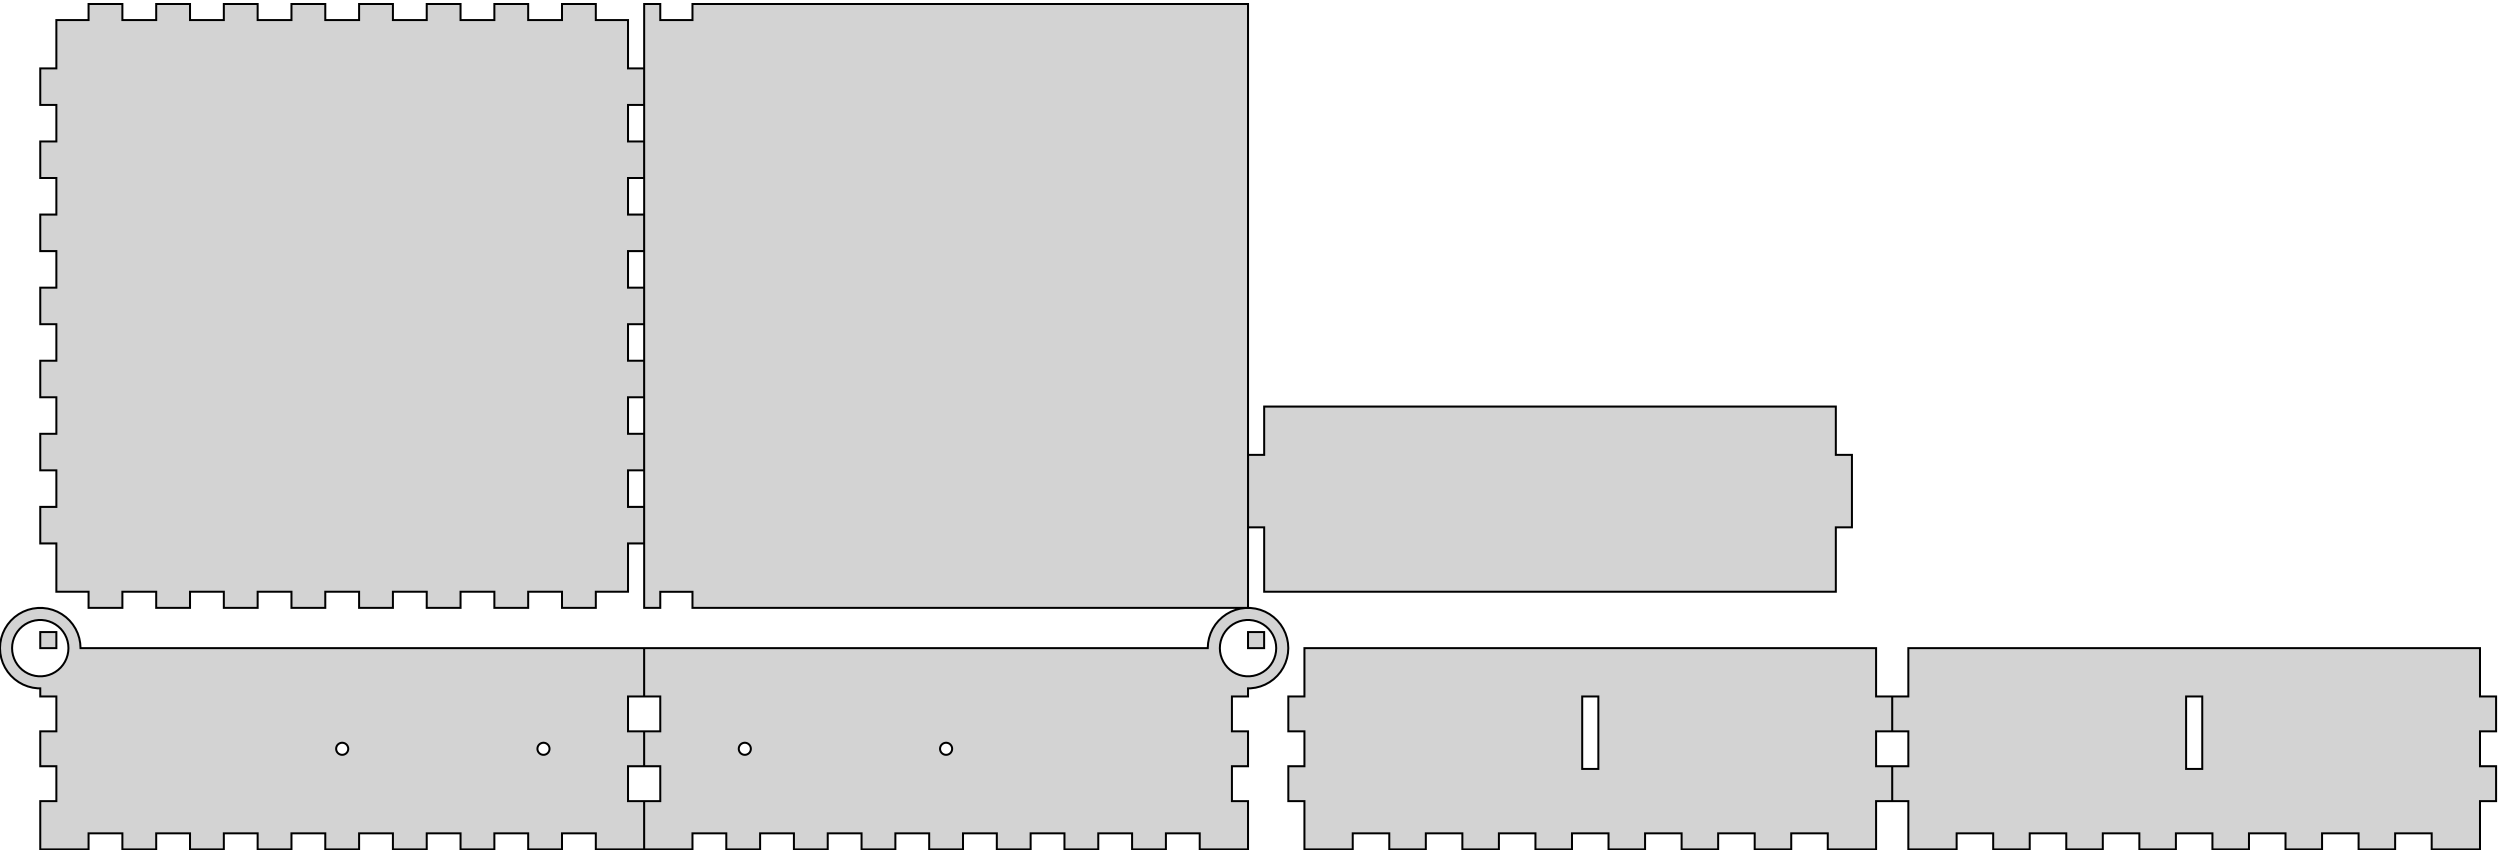
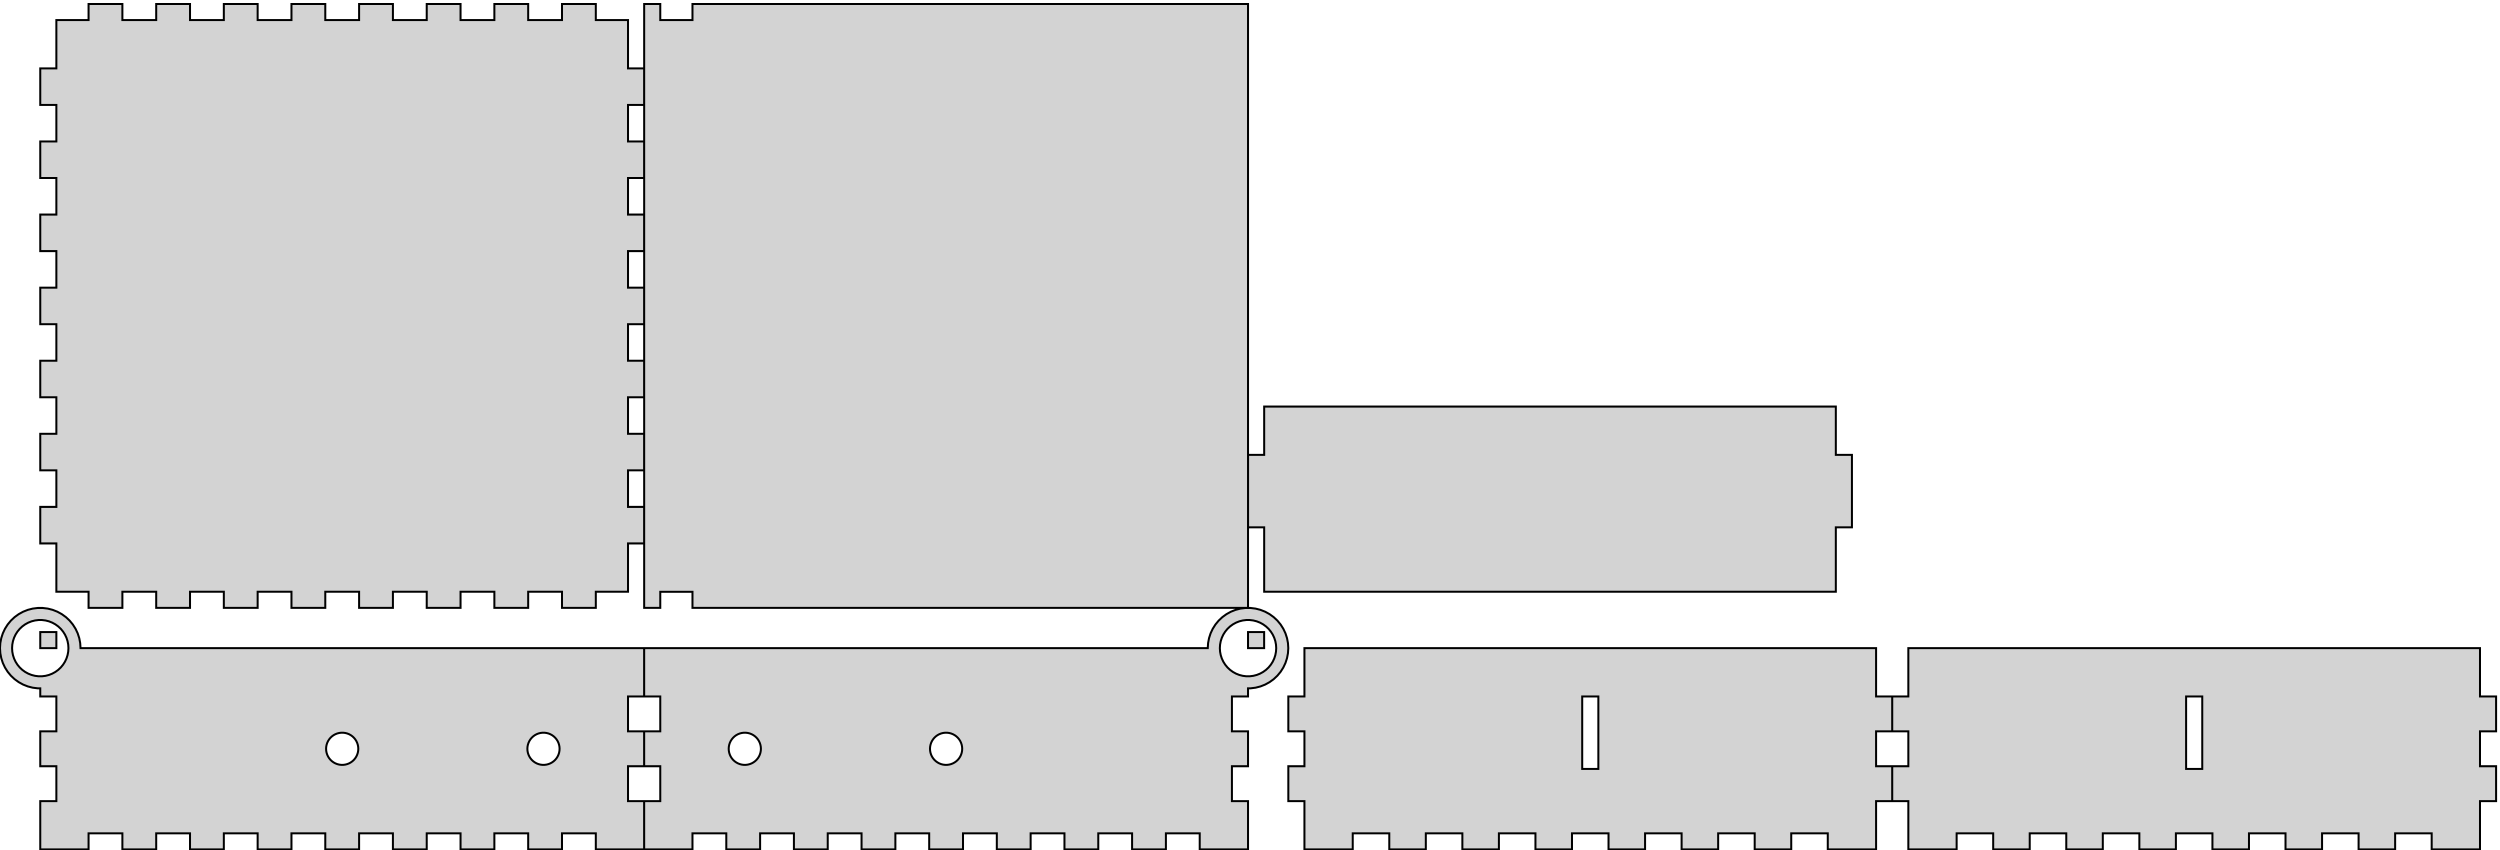
<svg xmlns="http://www.w3.org/2000/svg" width="621mm" height="211mm" viewBox="-10 -211 621 211" version="1.1">
-   <path d=" M 20.4,-64.01 L 28.8,-64.01 L 28.8,-60.01 L 37.2,-60.01 L 37.2,-64.01 L 45.6,-64.01  L 45.6,-60.01 L 54,-60.01 L 54,-64.01 L 62.4,-64.01 L 62.4,-60.01 L 70.8,-60.01  L 70.8,-64.01 L 79.2,-64.01 L 79.2,-60.01 L 87.6,-60.01 L 87.6,-64.01 L 96,-64.01  L 96,-60.01 L 104.4,-60.01 L 104.4,-64.01 L 112.8,-64.01 L 112.8,-60.01 L 121.2,-60.01  L 121.2,-64.01 L 129.6,-64.01 L 129.6,-60.01 L 138,-60.01 L 138,-64.01 L 146,-64.01  L 146,-76.01 L 150,-76.01 L 150,-85.087 L 146,-85.087 L 146,-94.164 L 150,-94.164  L 150,-103.241 L 146,-103.241 L 146,-112.318 L 150,-112.318 L 150,-121.395 L 146,-121.395  L 146,-130.472 L 150,-130.472 L 150,-139.548 L 146,-139.548 L 146,-148.625 L 150,-148.625  L 150,-157.702 L 146,-157.702 L 146,-166.779 L 150,-166.779 L 150,-175.856 L 146,-175.856  L 146,-184.933 L 150,-184.933 L 150,-194.01 L 146,-194.01 L 146,-206.01 L 138,-206.01  L 138,-210.01 L 129.6,-210.01 L 129.6,-206.01 L 121.2,-206.01 L 121.2,-210.01 L 112.8,-210.01  L 112.8,-206.01 L 104.4,-206.01 L 104.4,-210.01 L 96,-210.01 L 96,-206.01 L 87.6,-206.01  L 87.6,-210.01 L 79.2,-210.01 L 79.2,-206.01 L 70.8,-206.01 L 70.8,-210.01 L 62.4,-210.01  L 62.4,-206.01 L 54,-206.01 L 54,-210.01 L 45.6,-210.01 L 45.6,-206.01 L 37.2,-206.01  L 37.2,-210.01 L 28.8,-210.01 L 28.8,-206.01 L 20.4,-206.01 L 20.4,-210.01 L 12,-210.01  L 12,-206.01 L 4,-206.01 L 4,-194.01 L 0,-194.01 L 0,-184.933 L 4,-184.933  L 4,-175.856 L 0,-175.856 L 0,-166.779 L 4,-166.779 L 4,-157.702 L 0,-157.702  L 0,-148.625 L 4,-148.625 L 4,-139.548 L 0,-139.548 L 0,-130.472 L 4,-130.472  L 4,-121.395 L 0,-121.395 L 0,-112.318 L 4,-112.318 L 4,-103.241 L 0,-103.241  L 0,-94.164 L 4,-94.164 L 4,-85.087 L 0,-85.087 L 0,-76.01 L 4,-76.01  L 4,-64.01 L 12,-64.01 L 12,-60.01 L 20.4,-60.01 z M 154.01,-64 L 162.01,-64 L 162.01,-60.01 L 300.01,-60.01 L 300.01,-210.01 L 162.01,-210.01  L 162.01,-206.02 L 154.01,-206.02 L 154.01,-210.01 L 150.01,-210.01 L 150.01,-60.01 L 154.01,-60.01  z M 446.02,-80.01 L 450.02,-80.01 L 450.02,-98.01 L 446.02,-98.01 L 446.02,-110.01 L 304.02,-110.01  L 304.02,-98.01 L 300.02,-98.01 L 300.02,-80.01 L 304.02,-80.01 L 304.02,-64.01 L 446.02,-64.01  z M 162.01,-4 L 170.41,-4 L 170.41,-0 L 178.81,-0 L 178.81,-4 L 187.21,-4  L 187.21,-0 L 195.61,-0 L 195.61,-4 L 204.01,-4 L 204.01,-0 L 212.41,-0  L 212.41,-4 L 220.81,-4 L 220.81,-0 L 229.21,-0 L 229.21,-4 L 237.61,-4  L 237.61,-0 L 246.01,-0 L 246.01,-4 L 254.41,-4 L 254.41,-0 L 262.81,-0  L 262.81,-4 L 271.21,-4 L 271.21,-0 L 279.61,-0 L 279.61,-4 L 288.01,-4  L 288.01,-0 L 300.01,-0 L 300.01,-12 L 296.01,-12 L 296.01,-20.667 L 300.01,-20.667  L 300.01,-29.333 L 296.01,-29.333 L 296.01,-38 L 300.01,-38 L 300.01,-40.02 L 300.638,-40.02  L 301.884,-40.177 L 303.1,-40.489 L 304.268,-40.952 L 305.368,-41.557 L 306.384,-42.295 L 307.3,-43.154  L 308.1,-44.122 L 308.773,-45.182 L 309.308,-46.319 L 309.696,-47.513 L 309.931,-48.747 L 310.01,-50  L 309.931,-51.253 L 309.696,-52.487 L 309.308,-53.681 L 308.773,-54.818 L 308.1,-55.878 L 307.3,-56.846  L 306.384,-57.705 L 305.368,-58.443 L 304.268,-59.048 L 303.1,-59.511 L 301.884,-59.823 L 300.638,-59.98  L 299.382,-59.98 L 298.136,-59.823 L 296.92,-59.511 L 295.752,-59.048 L 294.652,-58.443 L 293.636,-57.705  L 292.72,-56.846 L 291.92,-55.878 L 291.247,-54.818 L 290.712,-53.681 L 290.324,-52.487 L 290.089,-51.253  L 290.01,-50 L 150.01,-50 L 150.01,-38 L 154.01,-38 L 154.01,-29.333 L 150.01,-29.333  L 150.01,-20.667 L 154.01,-20.667 L 154.01,-12 L 150.01,-12 L 150.01,-0 L 162.01,-0  z M 299.57,-43.014 L 298.698,-43.124 L 297.847,-43.343 L 297.03,-43.666 L 296.259,-44.09 L 295.548,-44.606  L 294.907,-45.208 L 294.347,-45.886 L 293.876,-46.628 L 293.502,-47.423 L 293.23,-48.259 L 293.065,-49.123  L 293.01,-50 L 293.065,-50.877 L 293.23,-51.741 L 293.502,-52.577 L 293.876,-53.372 L 294.347,-54.114  L 294.907,-54.792 L 295.548,-55.394 L 296.259,-55.91 L 297.03,-56.334 L 297.847,-56.657 L 298.698,-56.876  L 299.57,-56.986 L 300.45,-56.986 L 301.322,-56.876 L 302.173,-56.657 L 302.99,-56.334 L 303.761,-55.91  L 304.472,-55.394 L 305.113,-54.792 L 305.673,-54.114 L 306.144,-53.372 L 306.518,-52.577 L 306.79,-51.741  L 306.955,-50.877 L 307.01,-50 L 306.955,-49.123 L 306.79,-48.259 L 306.518,-47.423 L 306.144,-46.628  L 305.673,-45.886 L 305.113,-45.208 L 304.472,-44.606 L 303.761,-44.09 L 302.99,-43.666 L 302.173,-43.343  L 301.322,-43.124 L 300.45,-43.014 z M 304.01,-54 L 300.01,-54 L 300.01,-50 L 304.01,-50 z M 174.916,-23.503 L 174.729,-23.527 L 174.546,-23.573 L 174.371,-23.643 L 174.206,-23.733 L 174.054,-23.844  L 173.917,-23.973 L 173.796,-24.118 L 173.696,-24.277 L 173.615,-24.448 L 173.557,-24.627 L 173.522,-24.812  L 173.51,-25 L 173.522,-25.188 L 173.557,-25.373 L 173.615,-25.552 L 173.696,-25.723 L 173.796,-25.882  L 173.917,-26.027 L 174.054,-26.156 L 174.206,-26.267 L 174.371,-26.357 L 174.546,-26.427 L 174.729,-26.473  L 174.916,-26.497 L 175.104,-26.497 L 175.291,-26.473 L 175.474,-26.427 L 175.649,-26.357 L 175.814,-26.267  L 175.966,-26.156 L 176.103,-26.027 L 176.224,-25.882 L 176.324,-25.723 L 176.405,-25.552 L 176.463,-25.373  L 176.498,-25.188 L 176.51,-25 L 176.498,-24.812 L 176.463,-24.627 L 176.405,-24.448 L 176.324,-24.277  L 176.224,-24.118 L 176.103,-23.973 L 175.966,-23.844 L 175.814,-23.733 L 175.649,-23.643 L 175.474,-23.573  L 175.291,-23.527 L 175.104,-23.503 z M 224.916,-23.503 L 224.729,-23.527 L 224.546,-23.573 L 224.371,-23.643 L 224.206,-23.733 L 224.054,-23.844  L 223.917,-23.973 L 223.796,-24.118 L 223.696,-24.277 L 223.615,-24.448 L 223.557,-24.627 L 223.522,-24.812  L 223.51,-25 L 223.522,-25.188 L 223.557,-25.373 L 223.615,-25.552 L 223.696,-25.723 L 223.796,-25.882  L 223.917,-26.027 L 224.054,-26.156 L 224.206,-26.267 L 224.371,-26.357 L 224.546,-26.427 L 224.729,-26.473  L 224.916,-26.497 L 225.104,-26.497 L 225.291,-26.473 L 225.474,-26.427 L 225.649,-26.357 L 225.814,-26.267  L 225.966,-26.156 L 226.103,-26.027 L 226.224,-25.882 L 226.324,-25.723 L 226.405,-25.552 L 226.463,-25.373  L 226.498,-25.188 L 226.51,-25 L 226.498,-24.812 L 226.463,-24.627 L 226.405,-24.448 L 226.324,-24.277  L 226.224,-24.118 L 226.103,-23.973 L 225.966,-23.844 L 225.814,-23.733 L 225.649,-23.643 L 225.474,-23.573  L 225.291,-23.527 L 225.104,-23.503 z M 12,-4 L 20.4,-4 L 20.4,-0 L 28.8,-0 L 28.8,-4 L 37.2,-4  L 37.2,-0 L 45.6,-0 L 45.6,-4 L 54,-4 L 54,-0 L 62.4,-0  L 62.4,-4 L 70.8,-4 L 70.8,-0 L 79.2,-0 L 79.2,-4 L 87.6,-4  L 87.6,-0 L 96,-0 L 96,-4 L 104.4,-4 L 104.4,-0 L 112.8,-0  L 112.8,-4 L 121.2,-4 L 121.2,-0 L 129.6,-0 L 129.6,-4 L 138,-4  L 138,-0 L 150,-0 L 150,-12 L 146,-12 L 146,-20.667 L 150,-20.667  L 150,-29.333 L 146,-29.333 L 146,-38 L 150,-38 L 150,-50 L 10,-50  L 9.921,-51.253 L 9.686,-52.487 L 9.298,-53.681 L 8.763,-54.818 L 8.09,-55.878 L 7.29,-56.846  L 6.374,-57.705 L 5.358,-58.443 L 4.258,-59.048 L 3.09,-59.511 L 1.874,-59.823 L 0.628,-59.98  L -0.628,-59.98 L -1.874,-59.823 L -3.09,-59.511 L -4.258,-59.048 L -5.358,-58.443 L -6.374,-57.705  L -7.29,-56.846 L -8.09,-55.878 L -8.763,-54.818 L -9.298,-53.681 L -9.686,-52.487 L -9.921,-51.253  L -10,-50 L -9.921,-48.747 L -9.686,-47.513 L -9.298,-46.319 L -8.763,-45.182 L -8.09,-44.122  L -7.29,-43.154 L -6.374,-42.295 L -5.358,-41.557 L -4.258,-40.952 L -3.09,-40.489 L -1.874,-40.177  L -0.628,-40.02 L 0,-40.02 L 0,-38 L 4,-38 L 4,-29.333 L 0,-29.333  L 0,-20.667 L 4,-20.667 L 4,-12 L 0,-12 L 0,-0 L 12,-0  z M -0.44,-43.014 L -1.312,-43.124 L -2.163,-43.343 L -2.98,-43.666 L -3.751,-44.09 L -4.462,-44.606  L -5.103,-45.208 L -5.663,-45.886 L -6.134,-46.628 L -6.508,-47.423 L -6.78,-48.259 L -6.945,-49.123  L -7,-50 L -6.945,-50.877 L -6.78,-51.741 L -6.508,-52.577 L -6.134,-53.372 L -5.663,-54.114  L -5.103,-54.792 L -4.462,-55.394 L -3.751,-55.91 L -2.98,-56.334 L -2.163,-56.657 L -1.312,-56.876  L -0.44,-56.986 L 0.44,-56.986 L 1.312,-56.876 L 2.163,-56.657 L 2.98,-56.334 L 3.751,-55.91  L 4.462,-55.394 L 5.103,-54.792 L 5.663,-54.114 L 6.134,-53.372 L 6.508,-52.577 L 6.78,-51.741  L 6.945,-50.877 L 7,-50 L 6.945,-49.123 L 6.78,-48.259 L 6.508,-47.423 L 6.134,-46.628  L 5.663,-45.886 L 5.103,-45.208 L 4.462,-44.606 L 3.751,-44.09 L 2.98,-43.666 L 2.163,-43.343  L 1.312,-43.124 L 0.44,-43.014 z M 4,-54 L 0,-54 L 0,-50 L 4,-50 z M 74.906,-23.503 L 74.719,-23.527 L 74.537,-23.573 L 74.361,-23.643 L 74.196,-23.733 L 74.044,-23.844  L 73.906,-23.973 L 73.787,-24.118 L 73.686,-24.277 L 73.605,-24.448 L 73.547,-24.627 L 73.512,-24.812  L 73.5,-25 L 73.512,-25.188 L 73.547,-25.373 L 73.605,-25.552 L 73.686,-25.723 L 73.787,-25.882  L 73.906,-26.027 L 74.044,-26.156 L 74.196,-26.267 L 74.361,-26.357 L 74.537,-26.427 L 74.719,-26.473  L 74.906,-26.497 L 75.094,-26.497 L 75.281,-26.473 L 75.463,-26.427 L 75.639,-26.357 L 75.804,-26.267  L 75.956,-26.156 L 76.093,-26.027 L 76.213,-25.882 L 76.314,-25.723 L 76.395,-25.552 L 76.453,-25.373  L 76.488,-25.188 L 76.5,-25 L 76.488,-24.812 L 76.453,-24.627 L 76.395,-24.448 L 76.314,-24.277  L 76.213,-24.118 L 76.093,-23.973 L 75.956,-23.844 L 75.804,-23.733 L 75.639,-23.643 L 75.463,-23.573  L 75.281,-23.527 L 75.094,-23.503 z M 124.906,-23.503 L 124.719,-23.527 L 124.536,-23.573 L 124.361,-23.643 L 124.196,-23.733 L 124.044,-23.844  L 123.907,-23.973 L 123.786,-24.118 L 123.686,-24.277 L 123.605,-24.448 L 123.547,-24.627 L 123.512,-24.812  L 123.5,-25 L 123.512,-25.188 L 123.547,-25.373 L 123.605,-25.552 L 123.686,-25.723 L 123.786,-25.882  L 123.907,-26.027 L 124.044,-26.156 L 124.196,-26.267 L 124.361,-26.357 L 124.536,-26.427 L 124.719,-26.473  L 124.906,-26.497 L 125.094,-26.497 L 125.281,-26.473 L 125.464,-26.427 L 125.639,-26.357 L 125.804,-26.267  L 125.956,-26.156 L 126.093,-26.027 L 126.214,-25.882 L 126.314,-25.723 L 126.395,-25.552 L 126.453,-25.373  L 126.488,-25.188 L 126.5,-25 L 126.488,-24.812 L 126.453,-24.627 L 126.395,-24.448 L 126.314,-24.277  L 126.214,-24.118 L 126.093,-23.973 L 125.956,-23.844 L 125.804,-23.733 L 125.639,-23.643 L 125.464,-23.573  L 125.281,-23.527 L 125.094,-23.503 z M 326.02,-4 L 335.097,-4 L 335.097,-0 L 344.174,-0 L 344.174,-4 L 353.251,-4  L 353.251,-0 L 362.328,-0 L 362.328,-4 L 371.405,-4 L 371.405,-0 L 380.482,-0  L 380.482,-4 L 389.558,-4 L 389.558,-0 L 398.635,-0 L 398.635,-4 L 407.712,-4  L 407.712,-0 L 416.789,-0 L 416.789,-4 L 425.866,-4 L 425.866,-0 L 434.943,-0  L 434.943,-4 L 444.02,-4 L 444.02,-0 L 456.02,-0 L 456.02,-12 L 460.02,-12  L 460.02,-20.667 L 456.02,-20.667 L 456.02,-29.333 L 460.02,-29.333 L 460.02,-38 L 456.02,-38  L 456.02,-50 L 314.02,-50 L 314.02,-38 L 310.02,-38 L 310.02,-29.333 L 314.02,-29.333  L 314.02,-20.667 L 310.02,-20.667 L 310.02,-12 L 314.02,-12 L 314.02,-0 L 326.02,-0  z M 383.02,-20 L 383.02,-38 L 387.03,-38 L 387.03,-20 z M 476.03,-4 L 485.107,-4 L 485.107,-0 L 494.184,-0 L 494.184,-4 L 503.261,-4  L 503.261,-0 L 512.338,-0 L 512.338,-4 L 521.415,-4 L 521.415,-0 L 530.492,-0  L 530.492,-4 L 539.568,-4 L 539.568,-0 L 548.645,-0 L 548.645,-4 L 557.722,-4  L 557.722,-0 L 566.799,-0 L 566.799,-4 L 575.876,-4 L 575.876,-0 L 584.953,-0  L 584.953,-4 L 594.03,-4 L 594.03,-0 L 606.03,-0 L 606.03,-12 L 610.03,-12  L 610.03,-20.667 L 606.03,-20.667 L 606.03,-29.333 L 610.03,-29.333 L 610.03,-38 L 606.03,-38  L 606.03,-50 L 464.03,-50 L 464.03,-38 L 460.03,-38 L 460.03,-29.333 L 464.03,-29.333  L 464.03,-20.667 L 460.03,-20.667 L 460.03,-12 L 464.03,-12 L 464.03,-0 L 476.03,-0  z M 533.03,-20 L 533.03,-38 L 537.04,-38 L 537.04,-20 z " stroke="black" fill="lightgray" stroke-width="0.5" />
+   <path d=" M 20.4,-64.01 L 28.8,-64.01 L 28.8,-60.01 L 37.2,-60.01 L 37.2,-64.01 L 45.6,-64.01  L 45.6,-60.01 L 54,-60.01 L 54,-64.01 L 62.4,-64.01 L 62.4,-60.01 L 70.8,-60.01  L 70.8,-64.01 L 79.2,-64.01 L 79.2,-60.01 L 87.6,-60.01 L 87.6,-64.01 L 96,-64.01  L 96,-60.01 L 104.4,-60.01 L 104.4,-64.01 L 112.8,-64.01 L 112.8,-60.01 L 121.2,-60.01  L 121.2,-64.01 L 129.6,-64.01 L 129.6,-60.01 L 138,-60.01 L 138,-64.01 L 146,-64.01  L 146,-76.01 L 150,-76.01 L 150,-85.087 L 146,-85.087 L 146,-94.164 L 150,-94.164  L 150,-103.241 L 146,-103.241 L 146,-112.318 L 150,-112.318 L 150,-121.395 L 146,-121.395  L 146,-130.472 L 150,-130.472 L 150,-139.548 L 146,-139.548 L 146,-148.625 L 150,-148.625  L 150,-157.702 L 146,-157.702 L 146,-166.779 L 150,-166.779 L 150,-175.856 L 146,-175.856  L 146,-184.933 L 150,-184.933 L 150,-194.01 L 146,-194.01 L 146,-206.01 L 138,-206.01  L 138,-210.01 L 129.6,-210.01 L 129.6,-206.01 L 121.2,-206.01 L 121.2,-210.01 L 112.8,-210.01  L 112.8,-206.01 L 104.4,-206.01 L 104.4,-210.01 L 96,-210.01 L 96,-206.01 L 87.6,-206.01  L 87.6,-210.01 L 79.2,-210.01 L 79.2,-206.01 L 70.8,-206.01 L 70.8,-210.01 L 62.4,-210.01  L 62.4,-206.01 L 54,-206.01 L 54,-210.01 L 45.6,-210.01 L 45.6,-206.01 L 37.2,-206.01  L 37.2,-210.01 L 28.8,-210.01 L 28.8,-206.01 L 20.4,-206.01 L 20.4,-210.01 L 12,-210.01  L 12,-206.01 L 4,-206.01 L 4,-194.01 L 0,-194.01 L 0,-184.933 L 4,-184.933  L 4,-175.856 L 0,-175.856 L 0,-166.779 L 4,-166.779 L 4,-157.702 L 0,-157.702  L 0,-148.625 L 4,-148.625 L 4,-139.548 L 0,-139.548 L 0,-130.472 L 4,-130.472  L 4,-121.395 L 0,-121.395 L 0,-112.318 L 4,-112.318 L 4,-103.241 L 0,-103.241  L 0,-94.164 L 4,-94.164 L 4,-85.087 L 0,-85.087 L 0,-76.01 L 4,-76.01  L 4,-64.01 L 12,-64.01 L 12,-60.01 L 20.4,-60.01 z M 154.01,-64 L 162.01,-64 L 162.01,-60.01 L 300.01,-60.01 L 300.01,-210.01 L 162.01,-210.01  L 162.01,-206.02 L 154.01,-206.02 L 154.01,-210.01 L 150.01,-210.01 L 150.01,-60.01 L 154.01,-60.01  z M 446.02,-80.01 L 450.02,-80.01 L 450.02,-98.01 L 446.02,-98.01 L 446.02,-110.01 L 304.02,-110.01  L 304.02,-98.01 L 300.02,-98.01 L 300.02,-80.01 L 304.02,-80.01 L 304.02,-64.01 L 446.02,-64.01  z M 162.01,-4 L 170.41,-4 L 170.41,-0 L 178.81,-0 L 178.81,-4 L 187.21,-4  L 187.21,-0 L 195.61,-0 L 195.61,-4 L 204.01,-4 L 204.01,-0 L 212.41,-0  L 212.41,-4 L 220.81,-4 L 220.81,-0 L 229.21,-0 L 229.21,-4 L 237.61,-4  L 237.61,-0 L 246.01,-0 L 246.01,-4 L 254.41,-4 L 254.41,-0 L 262.81,-0  L 262.81,-4 L 271.21,-4 L 271.21,-0 L 279.61,-0 L 279.61,-4 L 288.01,-4  L 288.01,-0 L 300.01,-0 L 300.01,-12 L 296.01,-12 L 296.01,-20.667 L 300.01,-20.667  L 300.01,-29.333 L 296.01,-29.333 L 296.01,-38 L 300.01,-38 L 300.01,-40.02 L 300.638,-40.02  L 301.884,-40.177 L 303.1,-40.489 L 304.268,-40.952 L 305.368,-41.557 L 306.384,-42.295 L 307.3,-43.154  L 308.1,-44.122 L 308.773,-45.182 L 309.308,-46.319 L 309.696,-47.513 L 309.931,-48.747 L 310.01,-50  L 309.931,-51.253 L 309.696,-52.487 L 309.308,-53.681 L 308.773,-54.818 L 308.1,-55.878 L 307.3,-56.846  L 306.384,-57.705 L 305.368,-58.443 L 304.268,-59.048 L 303.1,-59.511 L 301.884,-59.823 L 300.638,-59.98  L 299.382,-59.98 L 298.136,-59.823 L 296.92,-59.511 L 295.752,-59.048 L 294.652,-58.443 L 293.636,-57.705  L 292.72,-56.846 L 291.92,-55.878 L 291.247,-54.818 L 290.712,-53.681 L 290.324,-52.487 L 290.089,-51.253  L 290.01,-50 L 150.01,-50 L 150.01,-38 L 154.01,-38 L 154.01,-29.333 L 150.01,-29.333  L 150.01,-20.667 L 154.01,-20.667 L 154.01,-12 L 150.01,-12 L 150.01,-0 L 162.01,-0  z M 299.57,-43.014 L 298.698,-43.124 L 297.847,-43.343 L 297.03,-43.666 L 296.259,-44.09 L 295.548,-44.606  L 294.907,-45.208 L 294.347,-45.886 L 293.876,-46.628 L 293.502,-47.423 L 293.23,-48.259 L 293.065,-49.123  L 293.01,-50 L 293.065,-50.877 L 293.23,-51.741 L 293.502,-52.577 L 293.876,-53.372 L 294.347,-54.114  L 294.907,-54.792 L 295.548,-55.394 L 296.259,-55.91 L 297.03,-56.334 L 297.847,-56.657 L 298.698,-56.876  L 299.57,-56.986 L 300.45,-56.986 L 301.322,-56.876 L 302.173,-56.657 L 302.99,-56.334 L 303.761,-55.91  L 304.472,-55.394 L 305.113,-54.792 L 305.673,-54.114 L 306.144,-53.372 L 306.518,-52.577 L 306.79,-51.741  L 306.955,-50.877 L 307.01,-50 L 306.955,-49.123 L 306.79,-48.259 L 306.518,-47.423 L 306.144,-46.628  L 305.673,-45.886 L 305.113,-45.208 L 304.472,-44.606 L 303.761,-44.09 L 302.99,-43.666 L 302.173,-43.343  L 301.322,-43.124 L 300.45,-43.014 z M 304.01,-54 L 300.01,-54 L 300.01,-50 L 304.01,-50 z M 174.759,-21.008 L 174.26,-21.071 L 173.774,-21.196 L 173.307,-21.381 L 172.867,-21.623 L 172.46,-21.918  L 172.094,-22.262 L 171.774,-22.649 L 171.505,-23.073 L 171.291,-23.527 L 171.136,-24.005 L 171.042,-24.499  L 171.01,-25 L 171.042,-25.501 L 171.136,-25.995 L 171.291,-26.473 L 171.505,-26.927 L 171.774,-27.351  L 172.094,-27.738 L 172.46,-28.082 L 172.867,-28.377 L 173.307,-28.619 L 173.774,-28.804 L 174.26,-28.929  L 174.759,-28.992 L 175.261,-28.992 L 175.76,-28.929 L 176.246,-28.804 L 176.713,-28.619 L 177.153,-28.377  L 177.56,-28.082 L 177.926,-27.738 L 178.246,-27.351 L 178.515,-26.927 L 178.729,-26.473 L 178.884,-25.995  L 178.978,-25.501 L 179.01,-25 L 178.978,-24.499 L 178.884,-24.005 L 178.729,-23.527 L 178.515,-23.073  L 178.246,-22.649 L 177.926,-22.262 L 177.56,-21.918 L 177.153,-21.623 L 176.713,-21.381 L 176.246,-21.196  L 175.76,-21.071 L 175.261,-21.008 z M 224.759,-21.008 L 224.26,-21.071 L 223.774,-21.196 L 223.307,-21.381 L 222.867,-21.623 L 222.46,-21.918  L 222.094,-22.262 L 221.774,-22.649 L 221.505,-23.073 L 221.291,-23.527 L 221.136,-24.005 L 221.042,-24.499  L 221.01,-25 L 221.042,-25.501 L 221.136,-25.995 L 221.291,-26.473 L 221.505,-26.927 L 221.774,-27.351  L 222.094,-27.738 L 222.46,-28.082 L 222.867,-28.377 L 223.307,-28.619 L 223.774,-28.804 L 224.26,-28.929  L 224.759,-28.992 L 225.261,-28.992 L 225.76,-28.929 L 226.246,-28.804 L 226.713,-28.619 L 227.153,-28.377  L 227.56,-28.082 L 227.926,-27.738 L 228.246,-27.351 L 228.515,-26.927 L 228.729,-26.473 L 228.884,-25.995  L 228.978,-25.501 L 229.01,-25 L 228.978,-24.499 L 228.884,-24.005 L 228.729,-23.527 L 228.515,-23.073  L 228.246,-22.649 L 227.926,-22.262 L 227.56,-21.918 L 227.153,-21.623 L 226.713,-21.381 L 226.246,-21.196  L 225.76,-21.071 L 225.261,-21.008 z M 12,-4 L 20.4,-4 L 20.4,-0 L 28.8,-0 L 28.8,-4 L 37.2,-4  L 37.2,-0 L 45.6,-0 L 45.6,-4 L 54,-4 L 54,-0 L 62.4,-0  L 62.4,-4 L 70.8,-4 L 70.8,-0 L 79.2,-0 L 79.2,-4 L 87.6,-4  L 87.6,-0 L 96,-0 L 96,-4 L 104.4,-4 L 104.4,-0 L 112.8,-0  L 112.8,-4 L 121.2,-4 L 121.2,-0 L 129.6,-0 L 129.6,-4 L 138,-4  L 138,-0 L 150,-0 L 150,-12 L 146,-12 L 146,-20.667 L 150,-20.667  L 150,-29.333 L 146,-29.333 L 146,-38 L 150,-38 L 150,-50 L 10,-50  L 9.921,-51.253 L 9.686,-52.487 L 9.298,-53.681 L 8.763,-54.818 L 8.09,-55.878 L 7.29,-56.846  L 6.374,-57.705 L 5.358,-58.443 L 4.258,-59.048 L 3.09,-59.511 L 1.874,-59.823 L 0.628,-59.98  L -0.628,-59.98 L -1.874,-59.823 L -3.09,-59.511 L -4.258,-59.048 L -5.358,-58.443 L -6.374,-57.705  L -7.29,-56.846 L -8.09,-55.878 L -8.763,-54.818 L -9.298,-53.681 L -9.686,-52.487 L -9.921,-51.253  L -10,-50 L -9.921,-48.747 L -9.686,-47.513 L -9.298,-46.319 L -8.763,-45.182 L -8.09,-44.122  L -7.29,-43.154 L -6.374,-42.295 L -5.358,-41.557 L -4.258,-40.952 L -3.09,-40.489 L -1.874,-40.177  L -0.628,-40.02 L 0,-40.02 L 0,-38 L 4,-38 L 4,-29.333 L 0,-29.333  L 0,-20.667 L 4,-20.667 L 4,-12 L 0,-12 L 0,-0 L 12,-0  z M -0.44,-43.014 L -1.312,-43.124 L -2.163,-43.343 L -2.98,-43.666 L -3.751,-44.09 L -4.462,-44.606  L -5.103,-45.208 L -5.663,-45.886 L -6.134,-46.628 L -6.508,-47.423 L -6.78,-48.259 L -6.945,-49.123  L -7,-50 L -6.945,-50.877 L -6.78,-51.741 L -6.508,-52.577 L -6.134,-53.372 L -5.663,-54.114  L -5.103,-54.792 L -4.462,-55.394 L -3.751,-55.91 L -2.98,-56.334 L -2.163,-56.657 L -1.312,-56.876  L -0.44,-56.986 L 0.44,-56.986 L 1.312,-56.876 L 2.163,-56.657 L 2.98,-56.334 L 3.751,-55.91  L 4.462,-55.394 L 5.103,-54.792 L 5.663,-54.114 L 6.134,-53.372 L 6.508,-52.577 L 6.78,-51.741  L 6.945,-50.877 L 7,-50 L 6.945,-49.123 L 6.78,-48.259 L 6.508,-47.423 L 6.134,-46.628  L 5.663,-45.886 L 5.103,-45.208 L 4.462,-44.606 L 3.751,-44.09 L 2.98,-43.666 L 2.163,-43.343  L 1.312,-43.124 L 0.44,-43.014 z M 4,-54 L 0,-54 L 0,-50 L 4,-50 z M 74.749,-21.008 L 74.251,-21.071 L 73.764,-21.196 L 73.297,-21.381 L 72.857,-21.623 L 72.45,-21.918  L 72.084,-22.262 L 71.764,-22.649 L 71.495,-23.073 L 71.281,-23.527 L 71.126,-24.005 L 71.031,-24.499  L 71,-25 L 71.031,-25.501 L 71.126,-25.995 L 71.281,-26.473 L 71.495,-26.927 L 71.764,-27.351  L 72.084,-27.738 L 72.45,-28.082 L 72.857,-28.377 L 73.297,-28.619 L 73.764,-28.804 L 74.251,-28.929  L 74.749,-28.992 L 75.251,-28.992 L 75.749,-28.929 L 76.236,-28.804 L 76.703,-28.619 L 77.143,-28.377  L 77.55,-28.082 L 77.916,-27.738 L 78.236,-27.351 L 78.505,-26.927 L 78.719,-26.473 L 78.874,-25.995  L 78.968,-25.501 L 79,-25 L 78.968,-24.499 L 78.874,-24.005 L 78.719,-23.527 L 78.505,-23.073  L 78.236,-22.649 L 77.916,-22.262 L 77.55,-21.918 L 77.143,-21.623 L 76.703,-21.381 L 76.236,-21.196  L 75.749,-21.071 L 75.251,-21.008 z M 124.749,-21.008 L 124.25,-21.071 L 123.764,-21.196 L 123.297,-21.381 L 122.857,-21.623 L 122.45,-21.918  L 122.084,-22.262 L 121.764,-22.649 L 121.495,-23.073 L 121.281,-23.527 L 121.126,-24.005 L 121.032,-24.499  L 121,-25 L 121.032,-25.501 L 121.126,-25.995 L 121.281,-26.473 L 121.495,-26.927 L 121.764,-27.351  L 122.084,-27.738 L 122.45,-28.082 L 122.857,-28.377 L 123.297,-28.619 L 123.764,-28.804 L 124.25,-28.929  L 124.749,-28.992 L 125.251,-28.992 L 125.75,-28.929 L 126.236,-28.804 L 126.703,-28.619 L 127.143,-28.377  L 127.55,-28.082 L 127.916,-27.738 L 128.236,-27.351 L 128.505,-26.927 L 128.719,-26.473 L 128.874,-25.995  L 128.968,-25.501 L 129,-25 L 128.968,-24.499 L 128.874,-24.005 L 128.719,-23.527 L 128.505,-23.073  L 128.236,-22.649 L 127.916,-22.262 L 127.55,-21.918 L 127.143,-21.623 L 126.703,-21.381 L 126.236,-21.196  L 125.75,-21.071 L 125.251,-21.008 z M 326.02,-4 L 335.097,-4 L 335.097,-0 L 344.174,-0 L 344.174,-4 L 353.251,-4  L 353.251,-0 L 362.328,-0 L 362.328,-4 L 371.405,-4 L 371.405,-0 L 380.482,-0  L 380.482,-4 L 389.558,-4 L 389.558,-0 L 398.635,-0 L 398.635,-4 L 407.712,-4  L 407.712,-0 L 416.789,-0 L 416.789,-4 L 425.866,-4 L 425.866,-0 L 434.943,-0  L 434.943,-4 L 444.02,-4 L 444.02,-0 L 456.02,-0 L 456.02,-12 L 460.02,-12  L 460.02,-20.667 L 456.02,-20.667 L 456.02,-29.333 L 460.02,-29.333 L 460.02,-38 L 456.02,-38  L 456.02,-50 L 314.02,-50 L 314.02,-38 L 310.02,-38 L 310.02,-29.333 L 314.02,-29.333  L 314.02,-20.667 L 310.02,-20.667 L 310.02,-12 L 314.02,-12 L 314.02,-0 L 326.02,-0  z M 383.02,-20 L 383.02,-38 L 387.03,-38 L 387.03,-20 z M 476.03,-4 L 485.107,-4 L 485.107,-0 L 494.184,-0 L 494.184,-4 L 503.261,-4  L 503.261,-0 L 512.338,-0 L 512.338,-4 L 521.415,-4 L 521.415,-0 L 530.492,-0  L 530.492,-4 L 539.568,-4 L 539.568,-0 L 548.645,-0 L 548.645,-4 L 557.722,-4  L 557.722,-0 L 566.799,-0 L 566.799,-4 L 575.876,-4 L 575.876,-0 L 584.953,-0  L 584.953,-4 L 594.03,-4 L 594.03,-0 L 606.03,-0 L 606.03,-12 L 610.03,-12  L 610.03,-20.667 L 606.03,-20.667 L 606.03,-29.333 L 610.03,-29.333 L 610.03,-38 L 606.03,-38  L 606.03,-50 L 464.03,-50 L 464.03,-38 L 460.03,-38 L 460.03,-29.333 L 464.03,-29.333  L 464.03,-20.667 L 460.03,-20.667 L 460.03,-12 L 464.03,-12 L 464.03,-0 L 476.03,-0  z M 533.03,-20 L 533.03,-38 L 537.04,-38 L 537.04,-20 z " stroke="black" fill="lightgray" stroke-width="0.5" />
</svg>
